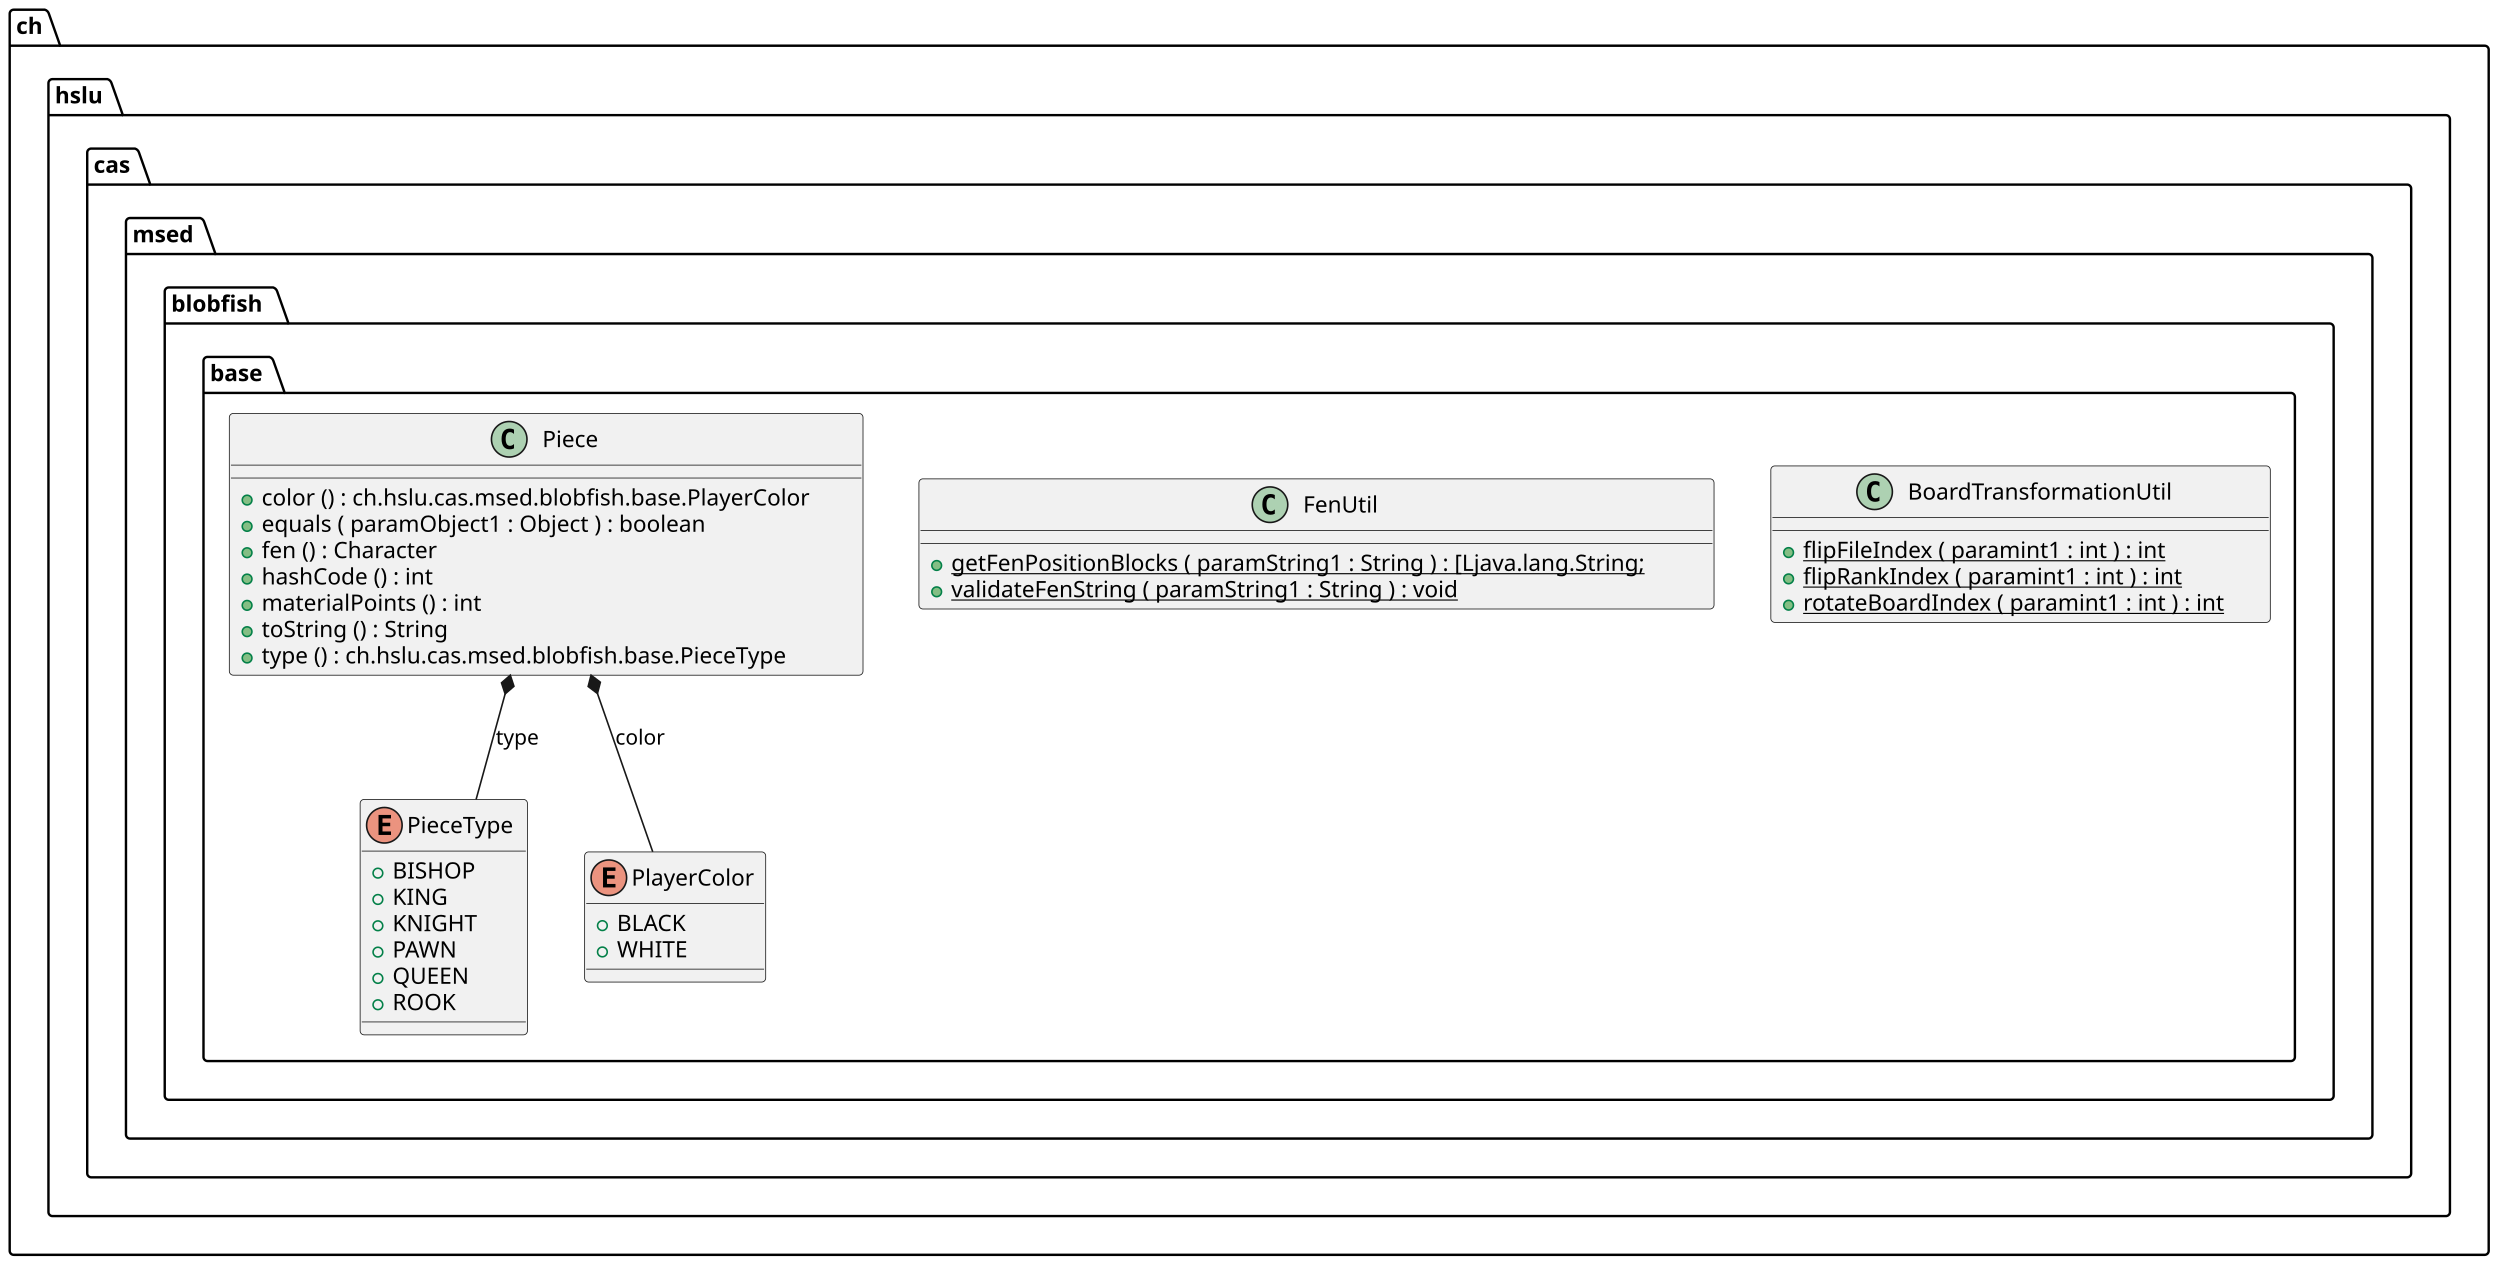
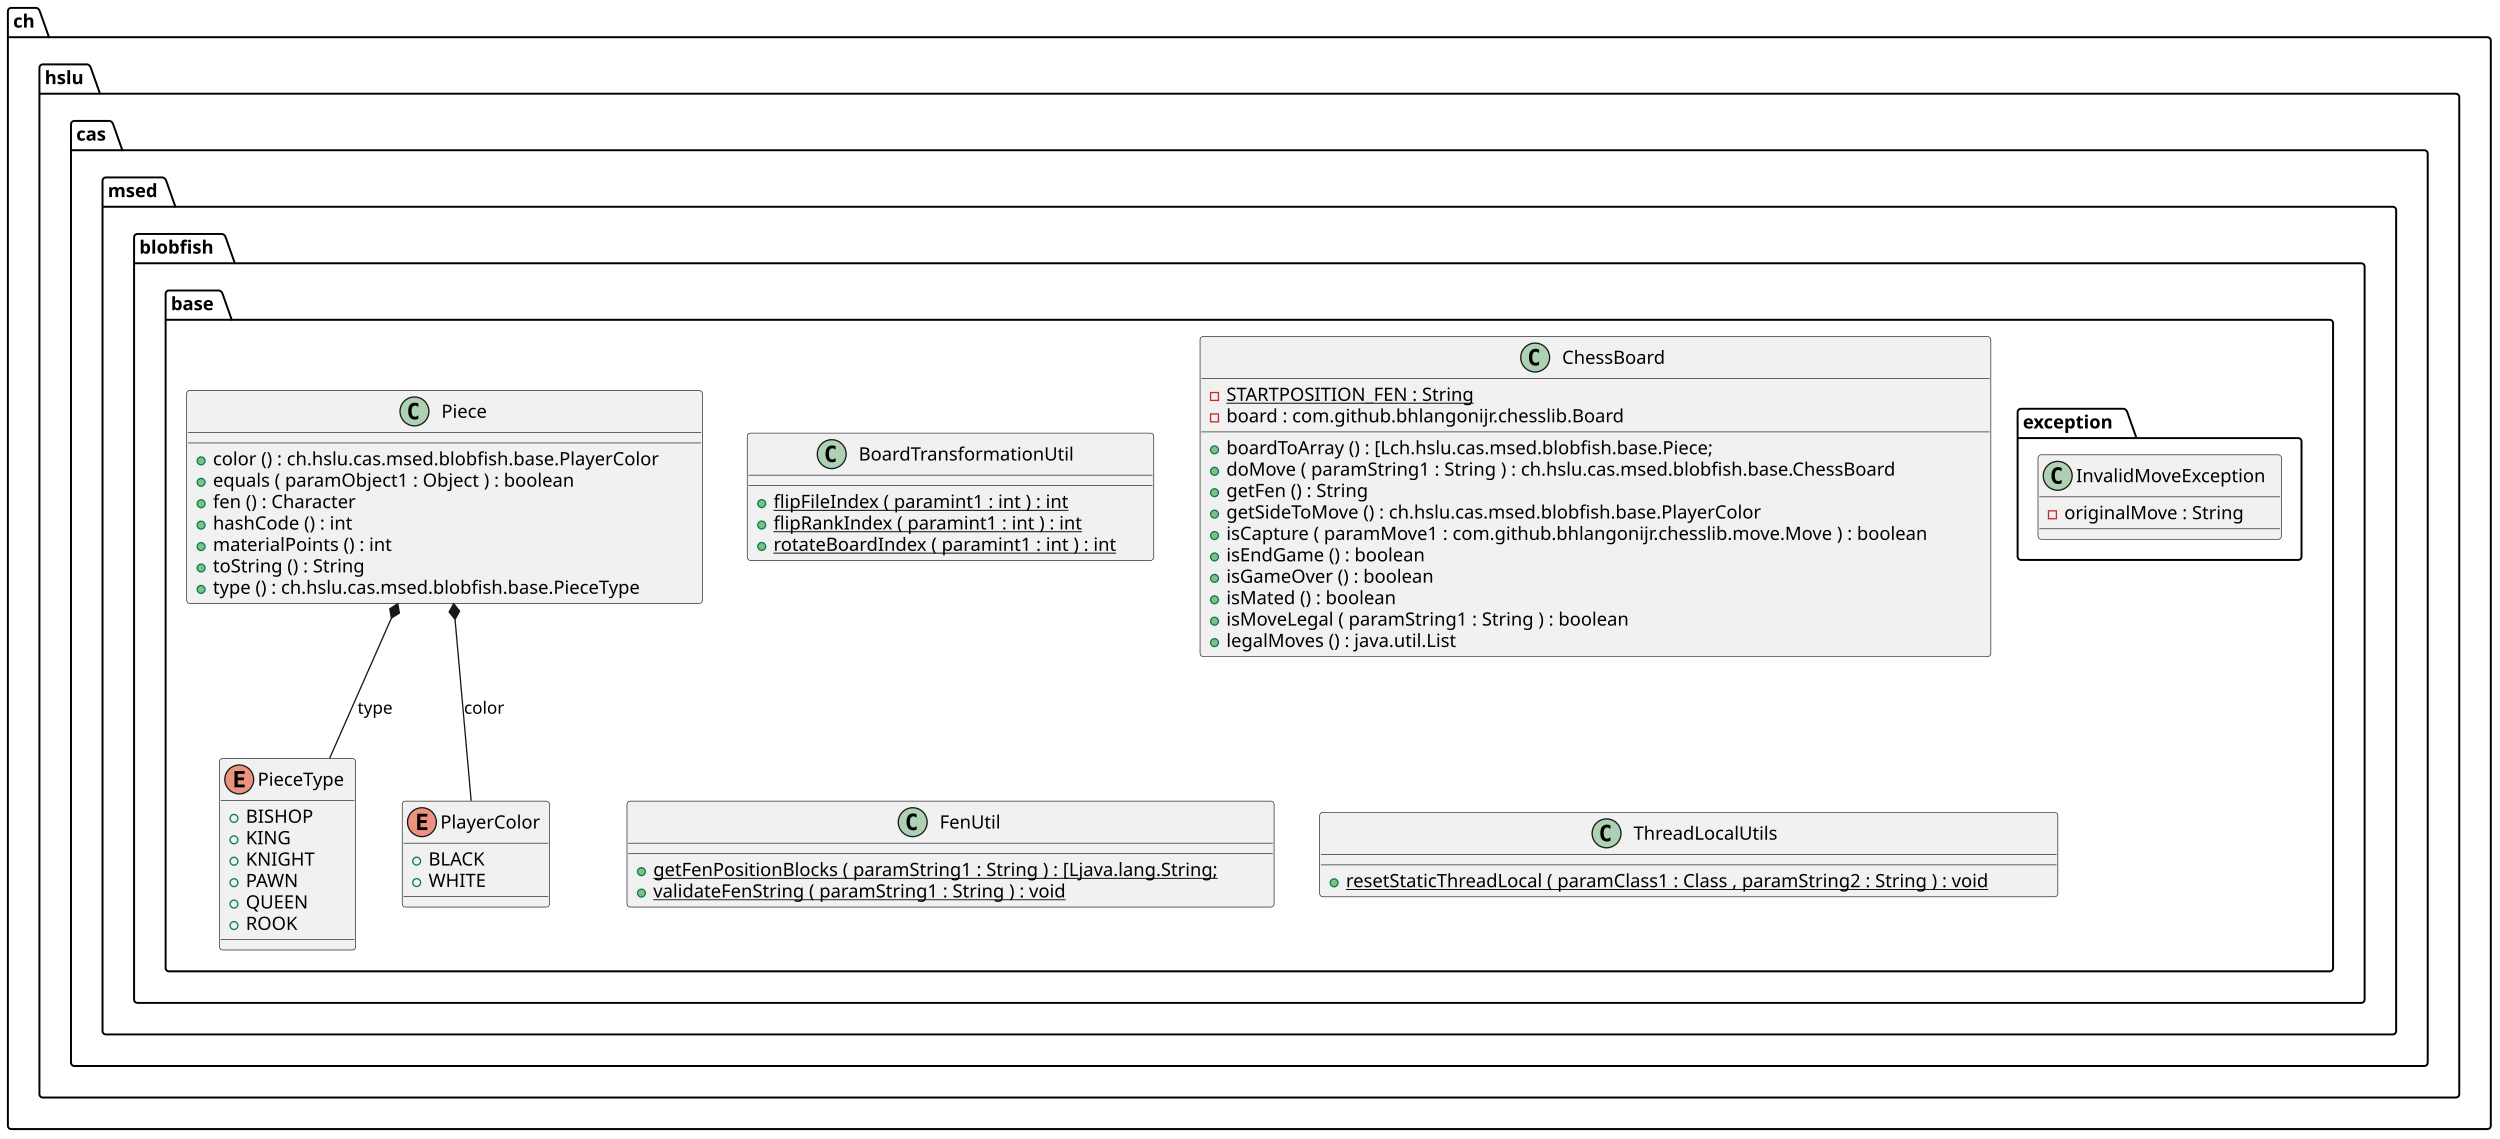
- <svg xmlns="http://www.w3.org/2000/svg" contentStyleType="text/css" data-diagram-type="CLASS" height="784px" preserveAspectRatio="none" style="width:1548px;height:784px;background:#FFFFFF;" version="1.1" viewBox="0 0 1548 784" width="1548px" zoomAndPan="magnify">
+ <svg xmlns="http://www.w3.org/2000/svg" contentStyleType="text/css" data-diagram-type="CLASS" height="866px" preserveAspectRatio="none" style="width:1902px;height:866px;background:#FFFFFF;" version="1.1" viewBox="0 0 1902 866" width="1902px" zoomAndPan="magnify">
  <defs />
  <g>
    <g class="cluster" data-entity="ch" data-source-line="2" data-uid="ent0003" id="cluster_ch">
-       <path d="M8.5,6 L27.766,6 A3.75,3.75 0 0 1 30.266,8.5 L37.266,28.297 L1538.5,28.297 A2.5,2.5 0 0 1 1541,30.797 L1541,774.5 A2.5,2.5 0 0 1 1538.5,777 L8.5,777 A2.5,2.5 0 0 1 6,774.5 L6,8.5 A2.5,2.5 0 0 1 8.5,6" fill="none" style="stroke:#000000;stroke-width:1.5;" />
+       <path d="M8.5,6 L27.766,6 A3.75,3.75 0 0 1 30.266,8.5 L37.266,28.297 L1892.5,28.297 A2.5,2.5 0 0 1 1895,30.797 L1895,856.5 A2.5,2.5 0 0 1 1892.5,859 L8.5,859 A2.5,2.5 0 0 1 6,856.5 L6,8.5 A2.5,2.5 0 0 1 8.5,6" fill="none" style="stroke:#000000;stroke-width:1.5;" />
      <line style="stroke:#000000;stroke-width:1.5;" x1="6" x2="37.266" y1="28.297" y2="28.297" />
      <text fill="#000000" font-family="sans-serif" font-size="14" font-weight="bold" lengthAdjust="spacing" textLength="18.266" x="10" y="20.995">ch</text>
    </g>
    <g class="cluster" data-entity="hslu" data-source-line="2" data-uid="ent0004" id="cluster_hslu">
-       <path d="M32.5,49 L66.565,49 A3.75,3.75 0 0 1 69.065,51.5 L76.065,71.297 L1514.5,71.297 A2.5,2.5 0 0 1 1517,73.797 L1517,750.5 A2.5,2.5 0 0 1 1514.5,753 L32.5,753 A2.5,2.5 0 0 1 30,750.5 L30,51.5 A2.5,2.5 0 0 1 32.5,49" fill="none" style="stroke:#000000;stroke-width:1.5;" />
+       <path d="M32.5,49 L66.565,49 A3.75,3.75 0 0 1 69.065,51.5 L76.065,71.297 L1868.5,71.297 A2.5,2.5 0 0 1 1871,73.797 L1871,832.5 A2.5,2.5 0 0 1 1868.5,835 L32.5,835 A2.5,2.5 0 0 1 30,832.5 L30,51.5 A2.5,2.5 0 0 1 32.5,49" fill="none" style="stroke:#000000;stroke-width:1.5;" />
      <line style="stroke:#000000;stroke-width:1.5;" x1="30" x2="76.065" y1="71.297" y2="71.297" />
      <text fill="#000000" font-family="sans-serif" font-size="14" font-weight="bold" lengthAdjust="spacing" textLength="33.065" x="34" y="63.995">hslu</text>
    </g>
    <g class="cluster" data-entity="cas" data-source-line="2" data-uid="ent0005" id="cluster_cas">
-       <path d="M56.5,92 L83.579,92 A3.75,3.75 0 0 1 86.079,94.5 L93.079,114.297 L1490.5,114.297 A2.5,2.5 0 0 1 1493,116.797 L1493,726.5 A2.5,2.5 0 0 1 1490.5,729 L56.5,729 A2.5,2.5 0 0 1 54,726.5 L54,94.5 A2.5,2.5 0 0 1 56.5,92" fill="none" style="stroke:#000000;stroke-width:1.5;" />
+       <path d="M56.5,92 L83.579,92 A3.75,3.75 0 0 1 86.079,94.5 L93.079,114.297 L1844.5,114.297 A2.5,2.5 0 0 1 1847,116.797 L1847,808.5 A2.5,2.5 0 0 1 1844.5,811 L56.5,811 A2.5,2.5 0 0 1 54,808.5 L54,94.5 A2.5,2.5 0 0 1 56.5,92" fill="none" style="stroke:#000000;stroke-width:1.5;" />
      <line style="stroke:#000000;stroke-width:1.5;" x1="54" x2="93.079" y1="114.297" y2="114.297" />
      <text fill="#000000" font-family="sans-serif" font-size="14" font-weight="bold" lengthAdjust="spacing" textLength="26.079" x="58" y="106.995">cas</text>
    </g>
    <g class="cluster" data-entity="msed" data-source-line="2" data-uid="ent0006" id="cluster_msed">
-       <path d="M80.5,135 L123.938,135 A3.75,3.75 0 0 1 126.438,137.5 L133.438,157.297 L1466.5,157.297 A2.5,2.5 0 0 1 1469,159.797 L1469,702.5 A2.5,2.5 0 0 1 1466.5,705 L80.5,705 A2.5,2.5 0 0 1 78,702.5 L78,137.5 A2.5,2.5 0 0 1 80.5,135" fill="none" style="stroke:#000000;stroke-width:1.5;" />
+       <path d="M80.5,135 L123.938,135 A3.75,3.75 0 0 1 126.438,137.5 L133.438,157.297 L1820.5,157.297 A2.5,2.5 0 0 1 1823,159.797 L1823,784.5 A2.5,2.5 0 0 1 1820.5,787 L80.5,787 A2.5,2.5 0 0 1 78,784.5 L78,137.5 A2.5,2.5 0 0 1 80.5,135" fill="none" style="stroke:#000000;stroke-width:1.5;" />
      <line style="stroke:#000000;stroke-width:1.5;" x1="78" x2="133.438" y1="157.297" y2="157.297" />
      <text fill="#000000" font-family="sans-serif" font-size="14" font-weight="bold" lengthAdjust="spacing" textLength="42.438" x="82" y="149.995">msed</text>
    </g>
    <g class="cluster" data-entity="blobfish" data-source-line="2" data-uid="ent0007" id="cluster_blobfish">
-       <path d="M104.5,178 L169.149,178 A3.75,3.75 0 0 1 171.649,180.5 L178.649,200.297 L1442.5,200.297 A2.5,2.5 0 0 1 1445,202.797 L1445,678.5 A2.5,2.5 0 0 1 1442.5,681 L104.5,681 A2.5,2.5 0 0 1 102,678.5 L102,180.5 A2.5,2.5 0 0 1 104.5,178" fill="none" style="stroke:#000000;stroke-width:1.5;" />
+       <path d="M104.5,178 L169.149,178 A3.75,3.75 0 0 1 171.649,180.5 L178.649,200.297 L1796.5,200.297 A2.5,2.5 0 0 1 1799,202.797 L1799,760.5 A2.5,2.5 0 0 1 1796.5,763 L104.5,763 A2.5,2.5 0 0 1 102,760.5 L102,180.5 A2.5,2.5 0 0 1 104.5,178" fill="none" style="stroke:#000000;stroke-width:1.5;" />
      <line style="stroke:#000000;stroke-width:1.5;" x1="102" x2="178.649" y1="200.297" y2="200.297" />
      <text fill="#000000" font-family="sans-serif" font-size="14" font-weight="bold" lengthAdjust="spacing" textLength="63.649" x="106" y="192.995">blobfish</text>
    </g>
    <g class="cluster" data-entity="base" data-source-line="2" data-uid="ent0008" id="cluster_base">
-       <path d="M128.5,221 L166.797,221 A3.75,3.75 0 0 1 169.297,223.5 L176.297,243.297 L1418.5,243.297 A2.5,2.5 0 0 1 1421,245.797 L1421,654.5 A2.5,2.5 0 0 1 1418.5,657 L128.5,657 A2.5,2.5 0 0 1 126,654.5 L126,223.5 A2.5,2.5 0 0 1 128.5,221" fill="none" style="stroke:#000000;stroke-width:1.5;" />
+       <path d="M128.5,221 L166.797,221 A3.75,3.75 0 0 1 169.297,223.5 L176.297,243.297 L1772.5,243.297 A2.5,2.5 0 0 1 1775,245.797 L1775,736.5 A2.5,2.5 0 0 1 1772.5,739 L128.5,739 A2.5,2.5 0 0 1 126,736.5 L126,223.5 A2.5,2.5 0 0 1 128.5,221" fill="none" style="stroke:#000000;stroke-width:1.5;" />
      <line style="stroke:#000000;stroke-width:1.5;" x1="126" x2="176.297" y1="243.297" y2="243.297" />
      <text fill="#000000" font-family="sans-serif" font-size="14" font-weight="bold" lengthAdjust="spacing" textLength="37.297" x="130" y="235.995">base</text>
    </g>
+     <g class="cluster" data-entity="exception" data-source-line="63" data-uid="ent0016" id="cluster_exception">
+       <path d="M1537.5,311 L1615.917,311 A3.75,3.75 0 0 1 1618.417,313.5 L1625.417,333.297 L1748.5,333.297 A2.5,2.5 0 0 1 1751,335.797 L1751,423.5 A2.5,2.5 0 0 1 1748.5,426 L1537.5,426 A2.5,2.5 0 0 1 1535,423.5 L1535,313.5 A2.5,2.5 0 0 1 1537.5,311" fill="none" style="stroke:#000000;stroke-width:1.5;" />
+       <line style="stroke:#000000;stroke-width:1.5;" x1="1535" x2="1625.417" y1="333.297" y2="333.297" />
+       <text fill="#000000" font-family="sans-serif" font-size="14" font-weight="bold" lengthAdjust="spacing" textLength="77.417" x="1539" y="325.995">exception</text>
+     </g>
    <g class="entity" data-entity="BoardTransformationUtil" data-source-line="2" data-uid="ent0002" id="entity_BoardTransformationUtil">
-       <rect fill="#F1F1F1" height="96.891" rx="2.5" ry="2.5" style="stroke:#181818;stroke-width:0.5;" width="309.281" x="1096.5" y="288.5" />
-       <ellipse cx="1160.768" cy="304.5" fill="#ADD1B2" rx="11" ry="11" style="stroke:#181818;stroke-width:1;" />
-       <path d="M1163.737,310.141 Q1163.159,310.438 1162.518,310.578 Q1161.877,310.734 1161.174,310.734 Q1158.674,310.734 1157.346,309.094 Q1156.034,307.438 1156.034,304.312 Q1156.034,301.188 1157.346,299.531 Q1158.674,297.875 1161.174,297.875 Q1161.877,297.875 1162.518,298.031 Q1163.174,298.188 1163.737,298.484 L1163.737,301.203 Q1163.112,300.625 1162.518,300.359 Q1161.924,300.078 1161.299,300.078 Q1159.956,300.078 1159.268,301.156 Q1158.581,302.219 1158.581,304.312 Q1158.581,306.406 1159.268,307.484 Q1159.956,308.547 1161.299,308.547 Q1161.924,308.547 1162.518,308.281 Q1163.112,308 1163.737,307.422 L1163.737,310.141 Z " fill="#000000" />
-       <text fill="#000000" font-family="sans-serif" font-size="14" lengthAdjust="spacing" textLength="172.245" x="1181.268" y="309.347">BoardTransformationUtil</text>
-       <line style="stroke:#181818;stroke-width:0.5;" x1="1097.5" x2="1404.781" y1="320.5" y2="320.5" />
-       <line style="stroke:#181818;stroke-width:0.5;" x1="1097.5" x2="1404.781" y1="328.5" y2="328.5" />
-       <ellipse cx="1107.5" cy="342.148" fill="#84BE84" rx="3" ry="3" style="stroke:#038048;stroke-width:1;" />
-       <text fill="#000000" font-family="sans-serif" font-size="14" lengthAdjust="spacing" text-decoration="underline" textLength="245.438" x="1116.5" y="345.495">flipFileIndex ( paramint1 : int ) : int</text>
-       <ellipse cx="1107.5" cy="358.445" fill="#84BE84" rx="3" ry="3" style="stroke:#038048;stroke-width:1;" />
-       <text fill="#000000" font-family="sans-serif" font-size="14" lengthAdjust="spacing" text-decoration="underline" textLength="256.279" x="1116.5" y="361.792">flipRankIndex ( paramint1 : int ) : int</text>
-       <ellipse cx="1107.5" cy="374.742" fill="#84BE84" rx="3" ry="3" style="stroke:#038048;stroke-width:1;" />
-       <text fill="#000000" font-family="sans-serif" font-size="14" lengthAdjust="spacing" text-decoration="underline" textLength="283.281" x="1116.5" y="378.089">rotateBoardIndex ( paramint1 : int ) : int</text>
+       <rect fill="#F1F1F1" height="96.891" rx="2.5" ry="2.5" style="stroke:#181818;stroke-width:0.5;" width="309.281" x="568.5" y="329.5" />
+       <ellipse cx="632.768" cy="345.5" fill="#ADD1B2" rx="11" ry="11" style="stroke:#181818;stroke-width:1;" />
+       <path d="M635.737,351.141 Q635.159,351.438 634.518,351.578 Q633.877,351.734 633.174,351.734 Q630.674,351.734 629.346,350.094 Q628.034,348.438 628.034,345.312 Q628.034,342.188 629.346,340.531 Q630.674,338.875 633.174,338.875 Q633.877,338.875 634.518,339.031 Q635.174,339.188 635.737,339.484 L635.737,342.203 Q635.112,341.625 634.518,341.359 Q633.924,341.078 633.299,341.078 Q631.956,341.078 631.268,342.156 Q630.581,343.219 630.581,345.312 Q630.581,347.406 631.268,348.484 Q631.956,349.547 633.299,349.547 Q633.924,349.547 634.518,349.281 Q635.112,349 635.737,348.422 L635.737,351.141 Z " fill="#000000" />
+       <text fill="#000000" font-family="sans-serif" font-size="14" lengthAdjust="spacing" textLength="172.245" x="653.268" y="350.347">BoardTransformationUtil</text>
+       <line style="stroke:#181818;stroke-width:0.5;" x1="569.5" x2="876.781" y1="361.5" y2="361.5" />
+       <line style="stroke:#181818;stroke-width:0.5;" x1="569.5" x2="876.781" y1="369.5" y2="369.5" />
+       <ellipse cx="579.5" cy="383.148" fill="#84BE84" rx="3" ry="3" style="stroke:#038048;stroke-width:1;" />
+       <text fill="#000000" font-family="sans-serif" font-size="14" lengthAdjust="spacing" text-decoration="underline" textLength="245.438" x="588.5" y="386.495">flipFileIndex ( paramint1 : int ) : int</text>
+       <ellipse cx="579.5" cy="399.445" fill="#84BE84" rx="3" ry="3" style="stroke:#038048;stroke-width:1;" />
+       <text fill="#000000" font-family="sans-serif" font-size="14" lengthAdjust="spacing" text-decoration="underline" textLength="256.279" x="588.5" y="402.792">flipRankIndex ( paramint1 : int ) : int</text>
+       <ellipse cx="579.5" cy="415.742" fill="#84BE84" rx="3" ry="3" style="stroke:#038048;stroke-width:1;" />
+       <text fill="#000000" font-family="sans-serif" font-size="14" lengthAdjust="spacing" text-decoration="underline" textLength="283.281" x="588.5" y="419.089">rotateBoardIndex ( paramint1 : int ) : int</text>
    </g>
-     <g class="entity" data-entity="FenUtil" data-source-line="9" data-uid="ent0009" id="entity_FenUtil">
-       <rect fill="#F1F1F1" height="80.594" rx="2.5" ry="2.5" style="stroke:#181818;stroke-width:0.5;" width="492.334" x="569" y="296.5" />
-       <ellipse cx="786.39" cy="312.5" fill="#ADD1B2" rx="11" ry="11" style="stroke:#181818;stroke-width:1;" />
-       <path d="M789.358,318.141 Q788.78,318.438 788.14,318.578 Q787.499,318.734 786.796,318.734 Q784.296,318.734 782.968,317.094 Q781.655,315.438 781.655,312.312 Q781.655,309.188 782.968,307.531 Q784.296,305.875 786.796,305.875 Q787.499,305.875 788.14,306.031 Q788.796,306.188 789.358,306.484 L789.358,309.203 Q788.733,308.625 788.14,308.359 Q787.546,308.078 786.921,308.078 Q785.577,308.078 784.89,309.156 Q784.202,310.219 784.202,312.312 Q784.202,314.406 784.89,315.484 Q785.577,316.547 786.921,316.547 Q787.546,316.547 788.14,316.281 Q788.733,316 789.358,315.422 L789.358,318.141 Z " fill="#000000" />
-       <text fill="#000000" font-family="sans-serif" font-size="14" lengthAdjust="spacing" textLength="49.055" x="806.89" y="317.347">FenUtil</text>
-       <line style="stroke:#181818;stroke-width:0.5;" x1="570" x2="1060.334" y1="328.5" y2="328.5" />
-       <line style="stroke:#181818;stroke-width:0.5;" x1="570" x2="1060.334" y1="336.5" y2="336.5" />
-       <ellipse cx="580" cy="350.148" fill="#84BE84" rx="3" ry="3" style="stroke:#038048;stroke-width:1;" />
-       <text fill="#000000" font-family="sans-serif" font-size="14" lengthAdjust="spacing" text-decoration="underline" textLength="466.334" x="589" y="353.495">getFenPositionBlocks ( paramString1 : String ) : [Ljava.lang.String;</text>
-       <ellipse cx="580" cy="366.445" fill="#84BE84" rx="3" ry="3" style="stroke:#038048;stroke-width:1;" />
-       <text fill="#000000" font-family="sans-serif" font-size="14" lengthAdjust="spacing" text-decoration="underline" textLength="342.576" x="589" y="369.792">validateFenString ( paramString1 : String ) : void</text>
+     <g class="entity" data-entity="ChessBoard" data-source-line="9" data-uid="ent0009" id="entity_ChessBoard">
+       <rect fill="#F1F1F1" height="243.562" rx="2.5" ry="2.5" style="stroke:#181818;stroke-width:0.5;" width="601.62" x="913" y="256" />
+       <ellipse cx="1167.939" cy="272" fill="#ADD1B2" rx="11" ry="11" style="stroke:#181818;stroke-width:1;" />
+       <path d="M1170.908,277.641 Q1170.33,277.938 1169.689,278.078 Q1169.049,278.234 1168.346,278.234 Q1165.846,278.234 1164.518,276.594 Q1163.205,274.938 1163.205,271.812 Q1163.205,268.688 1164.518,267.031 Q1165.846,265.375 1168.346,265.375 Q1169.049,265.375 1169.689,265.531 Q1170.346,265.688 1170.908,265.984 L1170.908,268.703 Q1170.283,268.125 1169.689,267.859 Q1169.096,267.578 1168.471,267.578 Q1167.127,267.578 1166.439,268.656 Q1165.752,269.719 1165.752,271.812 Q1165.752,273.906 1166.439,274.984 Q1167.127,276.047 1168.471,276.047 Q1169.096,276.047 1169.689,275.781 Q1170.283,275.5 1170.908,274.922 L1170.908,277.641 Z " fill="#000000" />
+       <text fill="#000000" font-family="sans-serif" font-size="14" lengthAdjust="spacing" textLength="83.241" x="1188.439" y="276.847">ChessBoard</text>
+       <line style="stroke:#181818;stroke-width:0.5;" x1="914" x2="1513.62" y1="288" y2="288" />
+       <rect fill="none" height="6" style="stroke:#C82930;stroke-width:1;" width="6" x="921" y="298.648" />
+       <text fill="#000000" font-family="sans-serif" font-size="14" lengthAdjust="spacing" text-decoration="underline" textLength="201.715" x="933" y="304.995">STARTPOSITION_FEN : String</text>
+       <rect fill="none" height="6" style="stroke:#C82930;stroke-width:1;" width="6" x="921" y="314.945" />
+       <text fill="#000000" font-family="sans-serif" font-size="14" lengthAdjust="spacing" textLength="323.682" x="933" y="321.292">board : com.github.bhlangonijr.chesslib.Board</text>
+       <line style="stroke:#181818;stroke-width:0.5;" x1="914" x2="1513.62" y1="328.594" y2="328.594" />
+       <ellipse cx="924" cy="342.242" fill="#84BE84" rx="3" ry="3" style="stroke:#038048;stroke-width:1;" />
+       <text fill="#000000" font-family="sans-serif" font-size="14" lengthAdjust="spacing" textLength="402.76" x="933" y="345.589">boardToArray () : [Lch.hslu.cas.msed.blobfish.base.Piece;</text>
+       <ellipse cx="924" cy="358.539" fill="#84BE84" rx="3" ry="3" style="stroke:#038048;stroke-width:1;" />
+       <text fill="#000000" font-family="sans-serif" font-size="14" lengthAdjust="spacing" textLength="550.443" x="933" y="361.886">doMove ( paramString1 : String ) : ch.hslu.cas.msed.blobfish.base.ChessBoard</text>
+       <ellipse cx="924" cy="374.836" fill="#84BE84" rx="3" ry="3" style="stroke:#038048;stroke-width:1;" />
+       <text fill="#000000" font-family="sans-serif" font-size="14" lengthAdjust="spacing" textLength="119.301" x="933" y="378.183">getFen () : String</text>
+       <ellipse cx="924" cy="391.133" fill="#84BE84" rx="3" ry="3" style="stroke:#038048;stroke-width:1;" />
+       <text fill="#000000" font-family="sans-serif" font-size="14" lengthAdjust="spacing" textLength="439.824" x="933" y="394.479">getSideToMove () : ch.hslu.cas.msed.blobfish.base.PlayerColor</text>
+       <ellipse cx="924" cy="407.43" fill="#84BE84" rx="3" ry="3" style="stroke:#038048;stroke-width:1;" />
+       <text fill="#000000" font-family="sans-serif" font-size="14" lengthAdjust="spacing" textLength="575.62" x="933" y="410.776">isCapture ( paramMove1 : com.github.bhlangonijr.chesslib.move.Move ) : boolean</text>
+       <ellipse cx="924" cy="423.727" fill="#84BE84" rx="3" ry="3" style="stroke:#038048;stroke-width:1;" />
+       <text fill="#000000" font-family="sans-serif" font-size="14" lengthAdjust="spacing" textLength="164.432" x="933" y="427.073">isEndGame () : boolean</text>
+       <ellipse cx="924" cy="440.023" fill="#84BE84" rx="3" ry="3" style="stroke:#038048;stroke-width:1;" />
+       <text fill="#000000" font-family="sans-serif" font-size="14" lengthAdjust="spacing" textLength="171.5" x="933" y="443.37">isGameOver () : boolean</text>
+       <ellipse cx="924" cy="456.32" fill="#84BE84" rx="3" ry="3" style="stroke:#038048;stroke-width:1;" />
+       <text fill="#000000" font-family="sans-serif" font-size="14" lengthAdjust="spacing" textLength="139.795" x="933" y="459.667">isMated () : boolean</text>
+       <ellipse cx="924" cy="472.617" fill="#84BE84" rx="3" ry="3" style="stroke:#038048;stroke-width:1;" />
+       <text fill="#000000" font-family="sans-serif" font-size="14" lengthAdjust="spacing" textLength="331.885" x="933" y="475.964">isMoveLegal ( paramString1 : String ) : boolean</text>
+       <ellipse cx="924" cy="488.914" fill="#84BE84" rx="3" ry="3" style="stroke:#038048;stroke-width:1;" />
+       <text fill="#000000" font-family="sans-serif" font-size="14" lengthAdjust="spacing" textLength="192.534" x="933" y="492.261">legalMoves () : java.util.List</text>
    </g>
-     <g class="entity" data-entity="Piece" data-source-line="15" data-uid="ent0010" id="entity_Piece">
-       <rect fill="#F1F1F1" height="162.078" rx="2.5" ry="2.5" style="stroke:#181818;stroke-width:0.5;" width="392.372" x="142" y="256" />
-       <ellipse cx="315.308" cy="272" fill="#ADD1B2" rx="11" ry="11" style="stroke:#181818;stroke-width:1;" />
-       <path d="M318.277,277.641 Q317.699,277.938 317.058,278.078 Q316.418,278.234 315.714,278.234 Q313.214,278.234 311.886,276.594 Q310.574,274.938 310.574,271.812 Q310.574,268.688 311.886,267.031 Q313.214,265.375 315.714,265.375 Q316.418,265.375 317.058,265.531 Q317.714,265.688 318.277,265.984 L318.277,268.703 Q317.652,268.125 317.058,267.859 Q316.464,267.578 315.839,267.578 Q314.496,267.578 313.808,268.656 Q313.121,269.719 313.121,271.812 Q313.121,273.906 313.808,274.984 Q314.496,276.047 315.839,276.047 Q316.464,276.047 317.058,275.781 Q317.652,275.5 318.277,274.922 L318.277,277.641 Z " fill="#000000" />
-       <text fill="#000000" font-family="sans-serif" font-size="14" lengthAdjust="spacing" textLength="37.256" x="335.808" y="276.847">Piece</text>
-       <line style="stroke:#181818;stroke-width:0.5;" x1="143" x2="533.372" y1="288" y2="288" />
-       <line style="stroke:#181818;stroke-width:0.5;" x1="143" x2="533.372" y1="296" y2="296" />
-       <ellipse cx="153" cy="309.648" fill="#84BE84" rx="3" ry="3" style="stroke:#038048;stroke-width:1;" />
-       <text fill="#000000" font-family="sans-serif" font-size="14" lengthAdjust="spacing" textLength="366.372" x="162" y="312.995">color () : ch.hslu.cas.msed.blobfish.base.PlayerColor</text>
-       <ellipse cx="153" cy="325.945" fill="#84BE84" rx="3" ry="3" style="stroke:#038048;stroke-width:1;" />
-       <text fill="#000000" font-family="sans-serif" font-size="14" lengthAdjust="spacing" textLength="299.154" x="162" y="329.292">equals ( paramObject1 : Object ) : boolean</text>
-       <ellipse cx="153" cy="342.242" fill="#84BE84" rx="3" ry="3" style="stroke:#038048;stroke-width:1;" />
-       <text fill="#000000" font-family="sans-serif" font-size="14" lengthAdjust="spacing" textLength="120.524" x="162" y="345.589">fen () : Character</text>
-       <ellipse cx="153" cy="358.539" fill="#84BE84" rx="3" ry="3" style="stroke:#038048;stroke-width:1;" />
-       <text fill="#000000" font-family="sans-serif" font-size="14" lengthAdjust="spacing" textLength="116.703" x="162" y="361.886">hashCode () : int</text>
-       <ellipse cx="153" cy="374.836" fill="#84BE84" rx="3" ry="3" style="stroke:#038048;stroke-width:1;" />
-       <text fill="#000000" font-family="sans-serif" font-size="14" lengthAdjust="spacing" textLength="148.231" x="162" y="378.183">materialPoints () : int</text>
-       <ellipse cx="153" cy="391.133" fill="#84BE84" rx="3" ry="3" style="stroke:#038048;stroke-width:1;" />
-       <text fill="#000000" font-family="sans-serif" font-size="14" lengthAdjust="spacing" textLength="126.608" x="162" y="394.479">toString () : String</text>
-       <ellipse cx="153" cy="407.43" fill="#84BE84" rx="3" ry="3" style="stroke:#038048;stroke-width:1;" />
-       <text fill="#000000" font-family="sans-serif" font-size="14" lengthAdjust="spacing" textLength="354.648" x="162" y="410.776">type () : ch.hslu.cas.msed.blobfish.base.PieceType</text>
+     <g class="entity" data-entity="FenUtil" data-source-line="25" data-uid="ent0010" id="entity_FenUtil">
+       <rect fill="#F1F1F1" height="80.594" rx="2.5" ry="2.5" style="stroke:#181818;stroke-width:0.5;" width="492.334" x="477" y="609.5" />
+       <ellipse cx="694.39" cy="625.5" fill="#ADD1B2" rx="11" ry="11" style="stroke:#181818;stroke-width:1;" />
+       <path d="M697.358,631.141 Q696.78,631.438 696.14,631.578 Q695.499,631.734 694.796,631.734 Q692.296,631.734 690.968,630.094 Q689.655,628.438 689.655,625.312 Q689.655,622.188 690.968,620.531 Q692.296,618.875 694.796,618.875 Q695.499,618.875 696.14,619.031 Q696.796,619.188 697.358,619.484 L697.358,622.203 Q696.733,621.625 696.14,621.359 Q695.546,621.078 694.921,621.078 Q693.577,621.078 692.89,622.156 Q692.202,623.219 692.202,625.312 Q692.202,627.406 692.89,628.484 Q693.577,629.547 694.921,629.547 Q695.546,629.547 696.14,629.281 Q696.733,629 697.358,628.422 L697.358,631.141 Z " fill="#000000" />
+       <text fill="#000000" font-family="sans-serif" font-size="14" lengthAdjust="spacing" textLength="49.055" x="714.89" y="630.347">FenUtil</text>
+       <line style="stroke:#181818;stroke-width:0.5;" x1="478" x2="968.334" y1="641.5" y2="641.5" />
+       <line style="stroke:#181818;stroke-width:0.5;" x1="478" x2="968.334" y1="649.5" y2="649.5" />
+       <ellipse cx="488" cy="663.148" fill="#84BE84" rx="3" ry="3" style="stroke:#038048;stroke-width:1;" />
+       <text fill="#000000" font-family="sans-serif" font-size="14" lengthAdjust="spacing" text-decoration="underline" textLength="466.334" x="497" y="666.495">getFenPositionBlocks ( paramString1 : String ) : [Ljava.lang.String;</text>
+       <ellipse cx="488" cy="679.445" fill="#84BE84" rx="3" ry="3" style="stroke:#038048;stroke-width:1;" />
+       <text fill="#000000" font-family="sans-serif" font-size="14" lengthAdjust="spacing" text-decoration="underline" textLength="342.576" x="497" y="682.792">validateFenString ( paramString1 : String ) : void</text>
    </g>
-     <g class="entity" data-entity="PieceType" data-source-line="26" data-uid="ent0011" id="entity_PieceType">
-       <rect fill="#F1F1F1" height="145.781" rx="2.5" ry="2.5" style="stroke:#181818;stroke-width:0.5;" width="103.593" x="223" y="495" />
-       <ellipse cx="238" cy="511" fill="#EB937F" rx="11" ry="11" style="stroke:#181818;stroke-width:1;" />
-       <path d="M242.109,517 L234.391,517 L234.391,504.609 L242.109,504.609 L242.109,506.766 L236.844,506.766 L236.844,509.438 L241.609,509.438 L241.609,511.594 L236.844,511.594 L236.844,514.844 L242.109,514.844 L242.109,517 Z " fill="#000000" />
-       <text fill="#000000" font-family="sans-serif" font-size="14" lengthAdjust="spacing" textLength="71.593" x="252" y="515.847">PieceType</text>
-       <line style="stroke:#181818;stroke-width:0.5;" x1="224" x2="325.593" y1="527" y2="527" />
-       <ellipse cx="234" cy="540.648" fill="none" rx="3" ry="3" style="stroke:#038048;stroke-width:1;" />
-       <text fill="#000000" font-family="sans-serif" font-size="14" lengthAdjust="spacing" textLength="52.609" x="243" y="543.995">BISHOP</text>
-       <ellipse cx="234" cy="556.945" fill="none" rx="3" ry="3" style="stroke:#038048;stroke-width:1;" />
-       <text fill="#000000" font-family="sans-serif" font-size="14" lengthAdjust="spacing" textLength="34.631" x="243" y="560.292">KING</text>
-       <ellipse cx="234" cy="573.242" fill="none" rx="3" ry="3" style="stroke:#038048;stroke-width:1;" />
-       <text fill="#000000" font-family="sans-serif" font-size="14" lengthAdjust="spacing" textLength="53.71" x="243" y="576.589">KNIGHT</text>
-       <ellipse cx="234" cy="589.539" fill="none" rx="3" ry="3" style="stroke:#038048;stroke-width:1;" />
-       <text fill="#000000" font-family="sans-serif" font-size="14" lengthAdjust="spacing" textLength="42.335" x="243" y="592.886">PAWN</text>
-       <ellipse cx="234" cy="605.836" fill="none" rx="3" ry="3" style="stroke:#038048;stroke-width:1;" />
-       <text fill="#000000" font-family="sans-serif" font-size="14" lengthAdjust="spacing" textLength="49.431" x="243" y="609.183">QUEEN</text>
-       <ellipse cx="234" cy="622.133" fill="none" rx="3" ry="3" style="stroke:#038048;stroke-width:1;" />
-       <text fill="#000000" font-family="sans-serif" font-size="14" lengthAdjust="spacing" textLength="40.947" x="243" y="625.48">ROOK</text>
-       <line style="stroke:#181818;stroke-width:0.5;" x1="224" x2="325.593" y1="632.781" y2="632.781" />
+     <g class="entity" data-entity="Piece" data-source-line="31" data-uid="ent0011" id="entity_Piece">
+       <rect fill="#F1F1F1" height="162.078" rx="2.5" ry="2.5" style="stroke:#181818;stroke-width:0.5;" width="392.372" x="142" y="297" />
+       <ellipse cx="315.308" cy="313" fill="#ADD1B2" rx="11" ry="11" style="stroke:#181818;stroke-width:1;" />
+       <path d="M318.277,318.641 Q317.699,318.938 317.058,319.078 Q316.418,319.234 315.714,319.234 Q313.214,319.234 311.886,317.594 Q310.574,315.938 310.574,312.812 Q310.574,309.688 311.886,308.031 Q313.214,306.375 315.714,306.375 Q316.418,306.375 317.058,306.531 Q317.714,306.688 318.277,306.984 L318.277,309.703 Q317.652,309.125 317.058,308.859 Q316.464,308.578 315.839,308.578 Q314.496,308.578 313.808,309.656 Q313.121,310.719 313.121,312.812 Q313.121,314.906 313.808,315.984 Q314.496,317.047 315.839,317.047 Q316.464,317.047 317.058,316.781 Q317.652,316.5 318.277,315.922 L318.277,318.641 Z " fill="#000000" />
+       <text fill="#000000" font-family="sans-serif" font-size="14" lengthAdjust="spacing" textLength="37.256" x="335.808" y="317.847">Piece</text>
+       <line style="stroke:#181818;stroke-width:0.5;" x1="143" x2="533.372" y1="329" y2="329" />
+       <line style="stroke:#181818;stroke-width:0.5;" x1="143" x2="533.372" y1="337" y2="337" />
+       <ellipse cx="153" cy="350.648" fill="#84BE84" rx="3" ry="3" style="stroke:#038048;stroke-width:1;" />
+       <text fill="#000000" font-family="sans-serif" font-size="14" lengthAdjust="spacing" textLength="366.372" x="162" y="353.995">color () : ch.hslu.cas.msed.blobfish.base.PlayerColor</text>
+       <ellipse cx="153" cy="366.945" fill="#84BE84" rx="3" ry="3" style="stroke:#038048;stroke-width:1;" />
+       <text fill="#000000" font-family="sans-serif" font-size="14" lengthAdjust="spacing" textLength="299.154" x="162" y="370.292">equals ( paramObject1 : Object ) : boolean</text>
+       <ellipse cx="153" cy="383.242" fill="#84BE84" rx="3" ry="3" style="stroke:#038048;stroke-width:1;" />
+       <text fill="#000000" font-family="sans-serif" font-size="14" lengthAdjust="spacing" textLength="120.524" x="162" y="386.589">fen () : Character</text>
+       <ellipse cx="153" cy="399.539" fill="#84BE84" rx="3" ry="3" style="stroke:#038048;stroke-width:1;" />
+       <text fill="#000000" font-family="sans-serif" font-size="14" lengthAdjust="spacing" textLength="116.703" x="162" y="402.886">hashCode () : int</text>
+       <ellipse cx="153" cy="415.836" fill="#84BE84" rx="3" ry="3" style="stroke:#038048;stroke-width:1;" />
+       <text fill="#000000" font-family="sans-serif" font-size="14" lengthAdjust="spacing" textLength="148.231" x="162" y="419.183">materialPoints () : int</text>
+       <ellipse cx="153" cy="432.133" fill="#84BE84" rx="3" ry="3" style="stroke:#038048;stroke-width:1;" />
+       <text fill="#000000" font-family="sans-serif" font-size="14" lengthAdjust="spacing" textLength="126.608" x="162" y="435.479">toString () : String</text>
+       <ellipse cx="153" cy="448.43" fill="#84BE84" rx="3" ry="3" style="stroke:#038048;stroke-width:1;" />
+       <text fill="#000000" font-family="sans-serif" font-size="14" lengthAdjust="spacing" textLength="354.648" x="162" y="451.776">type () : ch.hslu.cas.msed.blobfish.base.PieceType</text>
    </g>
-     <g class="entity" data-entity="PlayerColor" data-source-line="36" data-uid="ent0012" id="entity_PlayerColor">
-       <rect fill="#F1F1F1" height="80.594" rx="2.5" ry="2.5" style="stroke:#181818;stroke-width:0.5;" width="112.117" x="362" y="527.5" />
-       <ellipse cx="377" cy="543.5" fill="#EB937F" rx="11" ry="11" style="stroke:#181818;stroke-width:1;" />
-       <path d="M381.109,549.5 L373.391,549.5 L373.391,537.109 L381.109,537.109 L381.109,539.266 L375.844,539.266 L375.844,541.938 L380.609,541.938 L380.609,544.094 L375.844,544.094 L375.844,547.344 L381.109,547.344 L381.109,549.5 Z " fill="#000000" />
-       <text fill="#000000" font-family="sans-serif" font-size="14" lengthAdjust="spacing" textLength="80.117" x="391" y="548.347">PlayerColor</text>
-       <line style="stroke:#181818;stroke-width:0.5;" x1="363" x2="473.117" y1="559.5" y2="559.5" />
-       <ellipse cx="373" cy="573.148" fill="none" rx="3" ry="3" style="stroke:#038048;stroke-width:1;" />
-       <text fill="#000000" font-family="sans-serif" font-size="14" lengthAdjust="spacing" textLength="45.938" x="382" y="576.495">BLACK</text>
-       <ellipse cx="373" cy="589.445" fill="none" rx="3" ry="3" style="stroke:#038048;stroke-width:1;" />
-       <text fill="#000000" font-family="sans-serif" font-size="14" lengthAdjust="spacing" textLength="45.897" x="382" y="592.792">WHITE</text>
-       <line style="stroke:#181818;stroke-width:0.5;" x1="363" x2="473.117" y1="600.094" y2="600.094" />
+     <g class="entity" data-entity="PieceType" data-source-line="42" data-uid="ent0012" id="entity_PieceType">
+       <rect fill="#F1F1F1" height="145.781" rx="2.5" ry="2.5" style="stroke:#181818;stroke-width:0.5;" width="103.593" x="167" y="577" />
+       <ellipse cx="182" cy="593" fill="#EB937F" rx="11" ry="11" style="stroke:#181818;stroke-width:1;" />
+       <path d="M186.109,599 L178.391,599 L178.391,586.609 L186.109,586.609 L186.109,588.766 L180.844,588.766 L180.844,591.438 L185.609,591.438 L185.609,593.594 L180.844,593.594 L180.844,596.844 L186.109,596.844 L186.109,599 Z " fill="#000000" />
+       <text fill="#000000" font-family="sans-serif" font-size="14" lengthAdjust="spacing" textLength="71.593" x="196" y="597.847">PieceType</text>
+       <line style="stroke:#181818;stroke-width:0.5;" x1="168" x2="269.593" y1="609" y2="609" />
+       <ellipse cx="178" cy="622.648" fill="none" rx="3" ry="3" style="stroke:#038048;stroke-width:1;" />
+       <text fill="#000000" font-family="sans-serif" font-size="14" lengthAdjust="spacing" textLength="52.609" x="187" y="625.995">BISHOP</text>
+       <ellipse cx="178" cy="638.945" fill="none" rx="3" ry="3" style="stroke:#038048;stroke-width:1;" />
+       <text fill="#000000" font-family="sans-serif" font-size="14" lengthAdjust="spacing" textLength="34.631" x="187" y="642.292">KING</text>
+       <ellipse cx="178" cy="655.242" fill="none" rx="3" ry="3" style="stroke:#038048;stroke-width:1;" />
+       <text fill="#000000" font-family="sans-serif" font-size="14" lengthAdjust="spacing" textLength="53.71" x="187" y="658.589">KNIGHT</text>
+       <ellipse cx="178" cy="671.539" fill="none" rx="3" ry="3" style="stroke:#038048;stroke-width:1;" />
+       <text fill="#000000" font-family="sans-serif" font-size="14" lengthAdjust="spacing" textLength="42.335" x="187" y="674.886">PAWN</text>
+       <ellipse cx="178" cy="687.836" fill="none" rx="3" ry="3" style="stroke:#038048;stroke-width:1;" />
+       <text fill="#000000" font-family="sans-serif" font-size="14" lengthAdjust="spacing" textLength="49.431" x="187" y="691.183">QUEEN</text>
+       <ellipse cx="178" cy="704.133" fill="none" rx="3" ry="3" style="stroke:#038048;stroke-width:1;" />
+       <text fill="#000000" font-family="sans-serif" font-size="14" lengthAdjust="spacing" textLength="40.947" x="187" y="707.48">ROOK</text>
+       <line style="stroke:#181818;stroke-width:0.5;" x1="168" x2="269.593" y1="714.781" y2="714.781" />
    </g>
-     <g class="link" data-entity-1="Piece" data-entity-2="PieceType" data-source-line="44" data-uid="lnk13" id="link_Piece_PieceType">
-       <path codeLine="44" d="M312.784,429.659 C305.894,454.679 301.53,470.55 294.81,494.98" fill="none" id="Piece-backto-PieceType" style="stroke:#181818;stroke-width:1;" />
-       <polygon fill="#181818" points="315.97,418.09,310.521,422.813,312.784,429.659,318.233,424.937,315.97,418.09" style="stroke:#181818;stroke-width:1;" />
-       <text fill="#000000" font-family="sans-serif" font-size="13" lengthAdjust="spacing" textLength="29.041" x="307" y="461.067">type</text>
+     <g class="entity" data-entity="PlayerColor" data-source-line="52" data-uid="ent0013" id="entity_PlayerColor">
+       <rect fill="#F1F1F1" height="80.594" rx="2.5" ry="2.5" style="stroke:#181818;stroke-width:0.5;" width="112.117" x="306" y="609.5" />
+       <ellipse cx="321" cy="625.5" fill="#EB937F" rx="11" ry="11" style="stroke:#181818;stroke-width:1;" />
+       <path d="M325.109,631.5 L317.391,631.5 L317.391,619.109 L325.109,619.109 L325.109,621.266 L319.844,621.266 L319.844,623.938 L324.609,623.938 L324.609,626.094 L319.844,626.094 L319.844,629.344 L325.109,629.344 L325.109,631.5 Z " fill="#000000" />
+       <text fill="#000000" font-family="sans-serif" font-size="14" lengthAdjust="spacing" textLength="80.117" x="335" y="630.347">PlayerColor</text>
+       <line style="stroke:#181818;stroke-width:0.5;" x1="307" x2="417.117" y1="641.5" y2="641.5" />
+       <ellipse cx="317" cy="655.148" fill="none" rx="3" ry="3" style="stroke:#038048;stroke-width:1;" />
+       <text fill="#000000" font-family="sans-serif" font-size="14" lengthAdjust="spacing" textLength="45.938" x="326" y="658.495">BLACK</text>
+       <ellipse cx="317" cy="671.445" fill="none" rx="3" ry="3" style="stroke:#038048;stroke-width:1;" />
+       <text fill="#000000" font-family="sans-serif" font-size="14" lengthAdjust="spacing" textLength="45.897" x="326" y="674.792">WHITE</text>
+       <line style="stroke:#181818;stroke-width:0.5;" x1="307" x2="417.117" y1="682.094" y2="682.094" />
    </g>
-     <g class="link" data-entity-1="Piece" data-entity-2="PlayerColor" data-source-line="45" data-uid="lnk14" id="link_Piece_PlayerColor">
-       <path codeLine="45" d="M369.937,429.419 C382.867,466.439 393.69,497.42 404.18,527.45" fill="none" id="Piece-backto-PlayerColor" style="stroke:#181818;stroke-width:1;" />
-       <polygon fill="#181818" points="365.98,418.09,364.182,425.073,369.937,429.419,371.735,422.435,365.98,418.09" style="stroke:#181818;stroke-width:1;" />
-       <text fill="#000000" font-family="sans-serif" font-size="13" lengthAdjust="spacing" textLength="32.011" x="381" y="461.067">color</text>
+     <g class="entity" data-entity="ThreadLocalUtils" data-source-line="58" data-uid="ent0014" id="entity_ThreadLocalUtils">
+       <rect fill="#F1F1F1" height="64.297" rx="2.5" ry="2.5" style="stroke:#181818;stroke-width:0.5;" width="561.609" x="1004" y="618" />
+       <ellipse cx="1222.254" cy="634" fill="#ADD1B2" rx="11" ry="11" style="stroke:#181818;stroke-width:1;" />
+       <path d="M1225.223,639.641 Q1224.645,639.938 1224.004,640.078 Q1223.364,640.234 1222.661,640.234 Q1220.161,640.234 1218.832,638.594 Q1217.52,636.938 1217.52,633.812 Q1217.52,630.688 1218.832,629.031 Q1220.161,627.375 1222.661,627.375 Q1223.364,627.375 1224.004,627.531 Q1224.661,627.688 1225.223,627.984 L1225.223,630.703 Q1224.598,630.125 1224.004,629.859 Q1223.411,629.578 1222.786,629.578 Q1221.442,629.578 1220.754,630.656 Q1220.067,631.719 1220.067,633.812 Q1220.067,635.906 1220.754,636.984 Q1221.442,638.047 1222.786,638.047 Q1223.411,638.047 1224.004,637.781 Q1224.598,637.5 1225.223,636.922 L1225.223,639.641 Z " fill="#000000" />
+       <text fill="#000000" font-family="sans-serif" font-size="14" lengthAdjust="spacing" textLength="116.601" x="1242.754" y="638.847">ThreadLocalUtils</text>
+       <line style="stroke:#181818;stroke-width:0.5;" x1="1005" x2="1564.609" y1="650" y2="650" />
+       <line style="stroke:#181818;stroke-width:0.5;" x1="1005" x2="1564.609" y1="658" y2="658" />
+       <ellipse cx="1015" cy="671.648" fill="#84BE84" rx="3" ry="3" style="stroke:#038048;stroke-width:1;" />
+       <text fill="#000000" font-family="sans-serif" font-size="14" lengthAdjust="spacing" text-decoration="underline" textLength="535.609" x="1024" y="674.995">resetStaticThreadLocal ( paramClass1 : Class , paramString2 : String ) : void</text>
+     </g>
+     <g class="entity" data-entity="InvalidMoveException" data-source-line="63" data-uid="ent0015" id="entity_InvalidMoveException">
+       <rect fill="#F1F1F1" height="64.297" rx="2.5" ry="2.5" style="stroke:#181818;stroke-width:0.5;" width="185.221" x="1550.5" y="346" />
+       <ellipse cx="1565.5" cy="362" fill="#ADD1B2" rx="11" ry="11" style="stroke:#181818;stroke-width:1;" />
+       <path d="M1568.469,367.641 Q1567.891,367.938 1567.25,368.078 Q1566.609,368.234 1565.906,368.234 Q1563.406,368.234 1562.078,366.594 Q1560.766,364.938 1560.766,361.812 Q1560.766,358.688 1562.078,357.031 Q1563.406,355.375 1565.906,355.375 Q1566.609,355.375 1567.25,355.531 Q1567.906,355.688 1568.469,355.984 L1568.469,358.703 Q1567.844,358.125 1567.25,357.859 Q1566.656,357.578 1566.031,357.578 Q1564.688,357.578 1564,358.656 Q1563.312,359.719 1563.312,361.812 Q1563.312,363.906 1564,364.984 Q1564.688,366.047 1566.031,366.047 Q1566.656,366.047 1567.25,365.781 Q1567.844,365.5 1568.469,364.922 L1568.469,367.641 Z " fill="#000000" />
+       <text fill="#000000" font-family="sans-serif" font-size="14" lengthAdjust="spacing" textLength="153.221" x="1579.5" y="366.847">InvalidMoveException</text>
+       <line style="stroke:#181818;stroke-width:0.5;" x1="1551.5" x2="1734.721" y1="378" y2="378" />
+       <rect fill="none" height="6" style="stroke:#C82930;stroke-width:1;" width="6" x="1558.5" y="388.648" />
+       <text fill="#000000" font-family="sans-serif" font-size="14" lengthAdjust="spacing" textLength="145.27" x="1570.5" y="394.995">originalMove : String</text>
+       <line style="stroke:#181818;stroke-width:0.5;" x1="1551.5" x2="1734.721" y1="402.297" y2="402.297" />
+     </g>
+     <g class="link" data-entity-1="Piece" data-entity-2="PieceType" data-source-line="70" data-uid="lnk17" id="link_Piece_PieceType">
+       <path codeLine="70" d="M297.781,470.261 C281.341,507.571 266.77,540.6 250.8,576.84" fill="none" id="Piece-backto-PieceType" style="stroke:#181818;stroke-width:1;" />
+       <polygon fill="#181818" points="302.62,459.28,296.54,463.158,297.781,470.261,303.861,466.384,302.62,459.28" style="stroke:#181818;stroke-width:1;" />
+       <text fill="#000000" font-family="sans-serif" font-size="13" lengthAdjust="spacing" textLength="29.041" x="272" y="543.067">type</text>
+     </g>
+     <g class="link" data-entity-1="Piece" data-entity-2="PlayerColor" data-source-line="71" data-uid="lnk18" id="link_Piece_PlayerColor">
+       <path codeLine="71" d="M346.202,471.233 C350.592,520.663 354.97,569.92 358.46,609.22" fill="none" id="Piece-backto-PlayerColor" style="stroke:#181818;stroke-width:1;" />
+       <polygon fill="#181818" points="345.14,459.28,341.687,465.61,346.202,471.233,349.655,464.903,345.14,459.28" style="stroke:#181818;stroke-width:1;" />
+       <text fill="#000000" font-family="sans-serif" font-size="13" lengthAdjust="spacing" textLength="32.011" x="353" y="543.067">color</text>
    </g>
  </g>
</svg>
